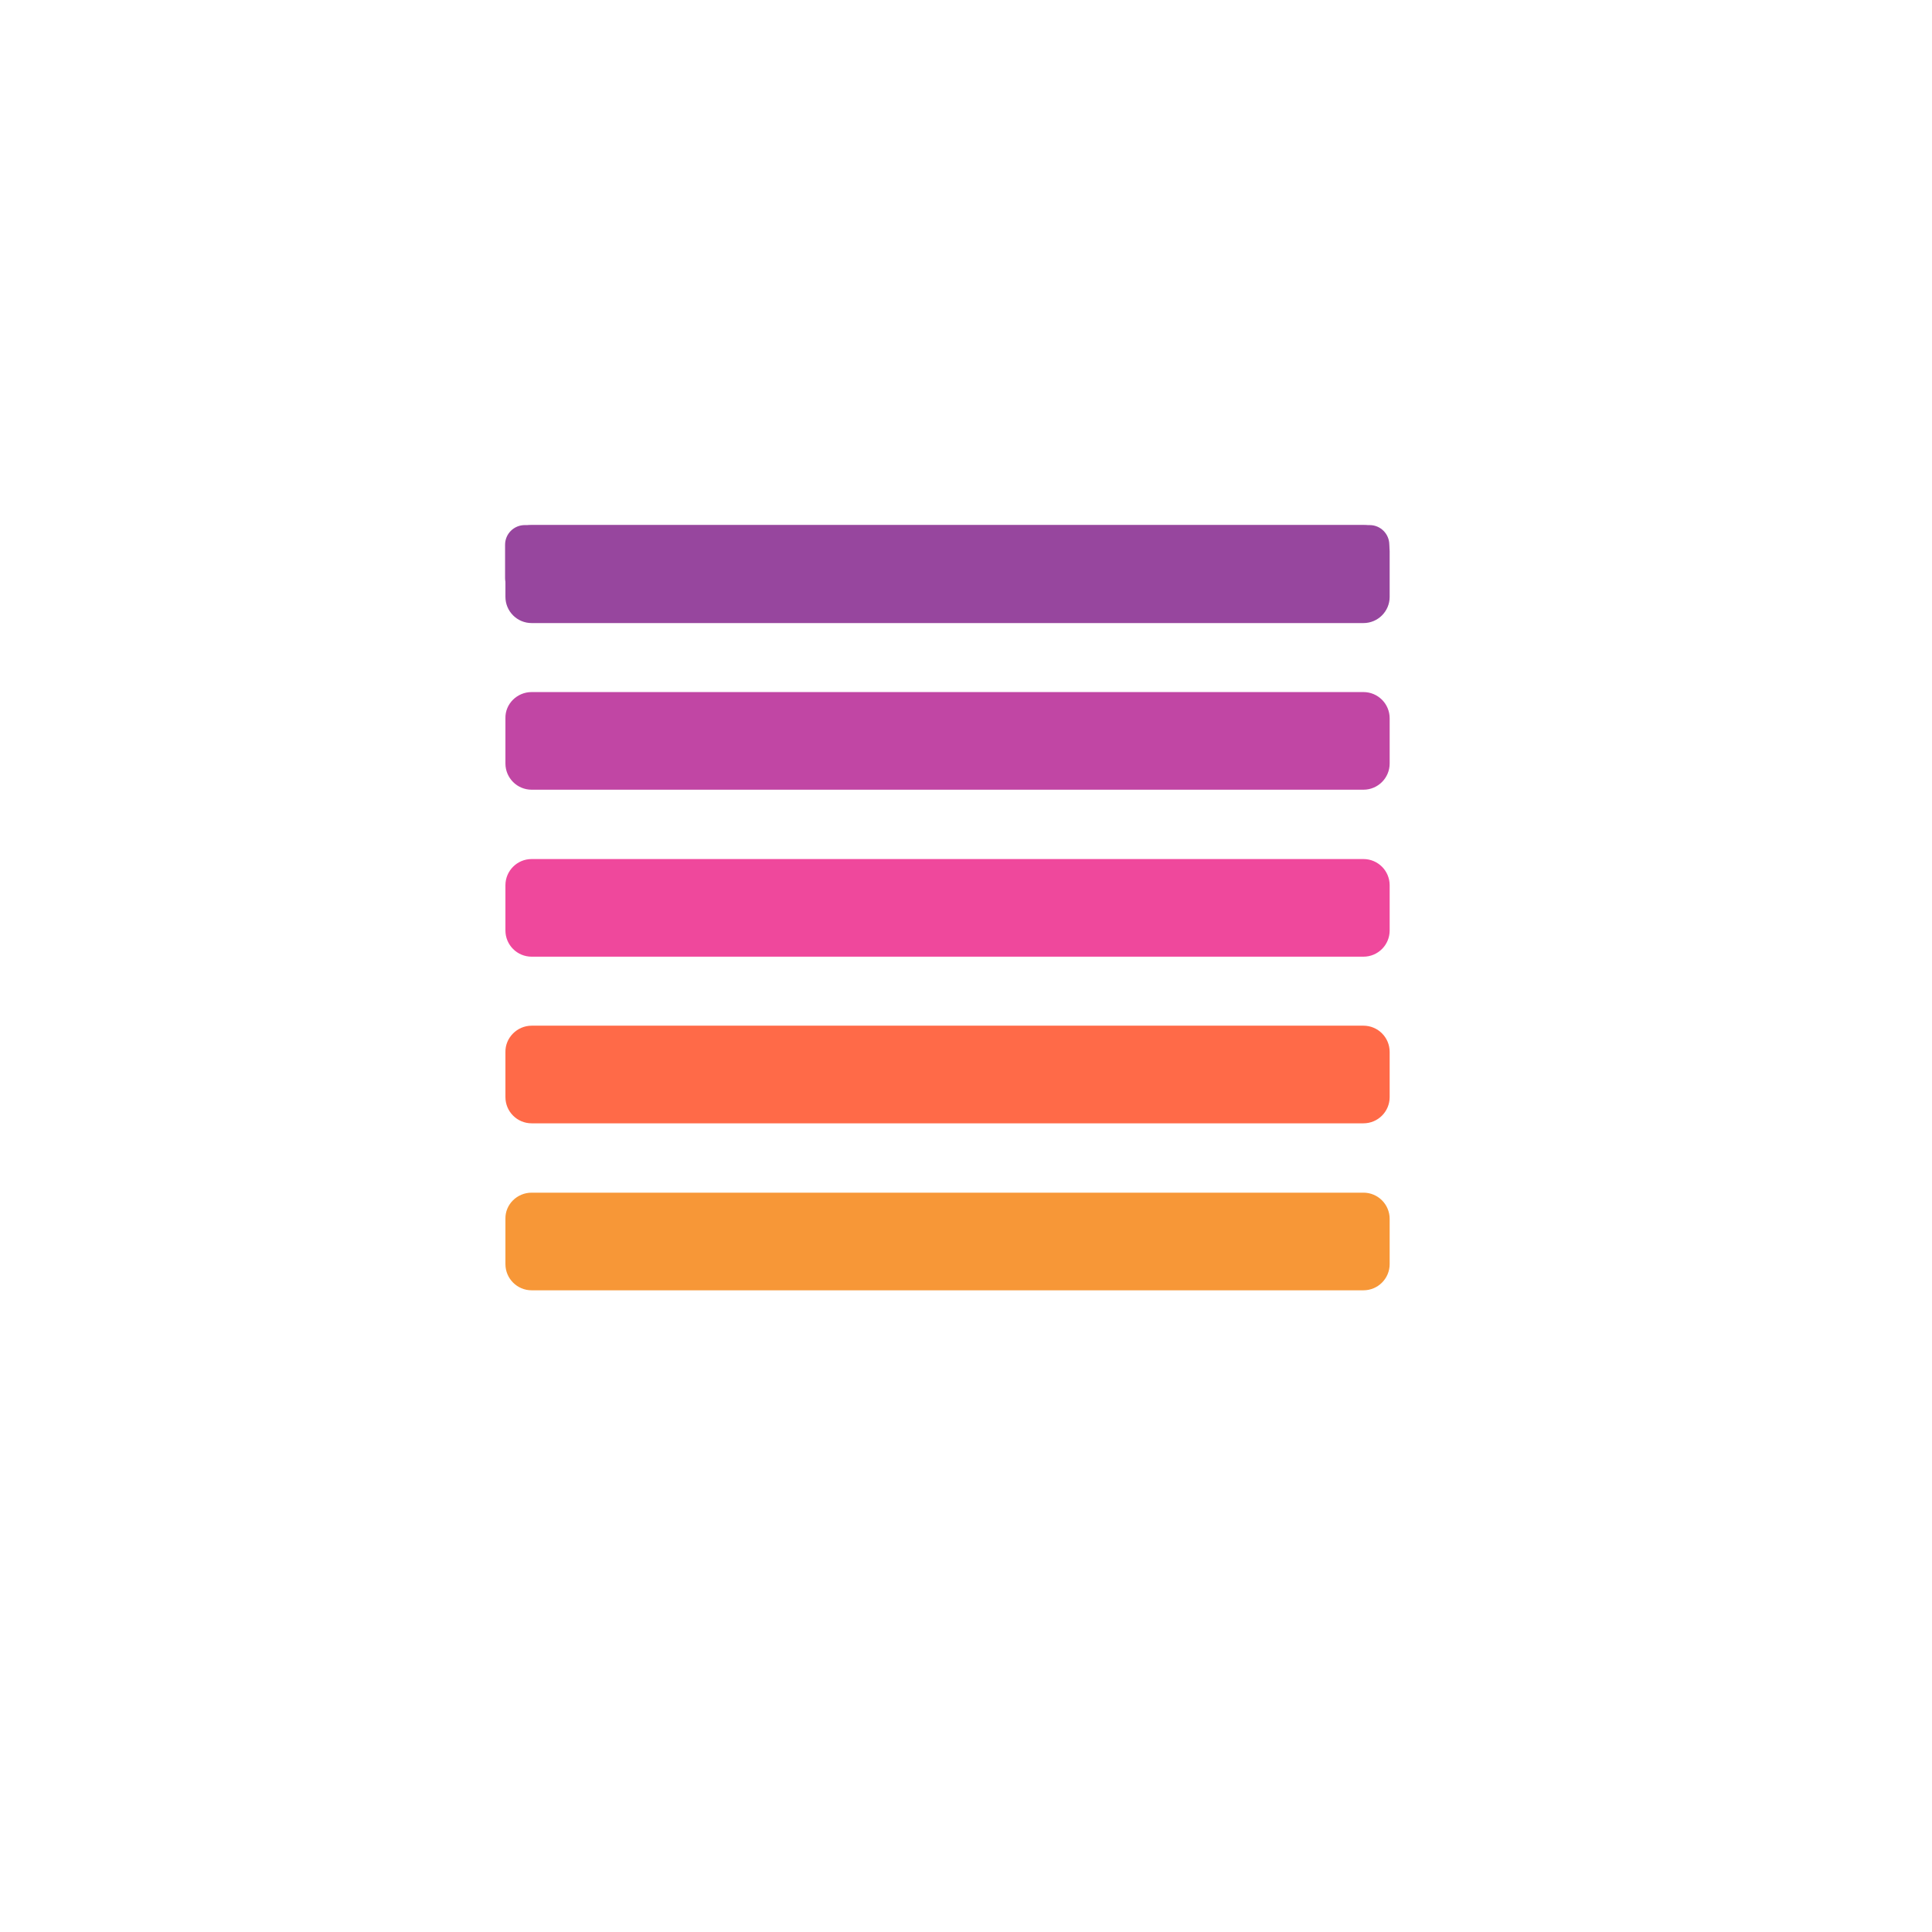
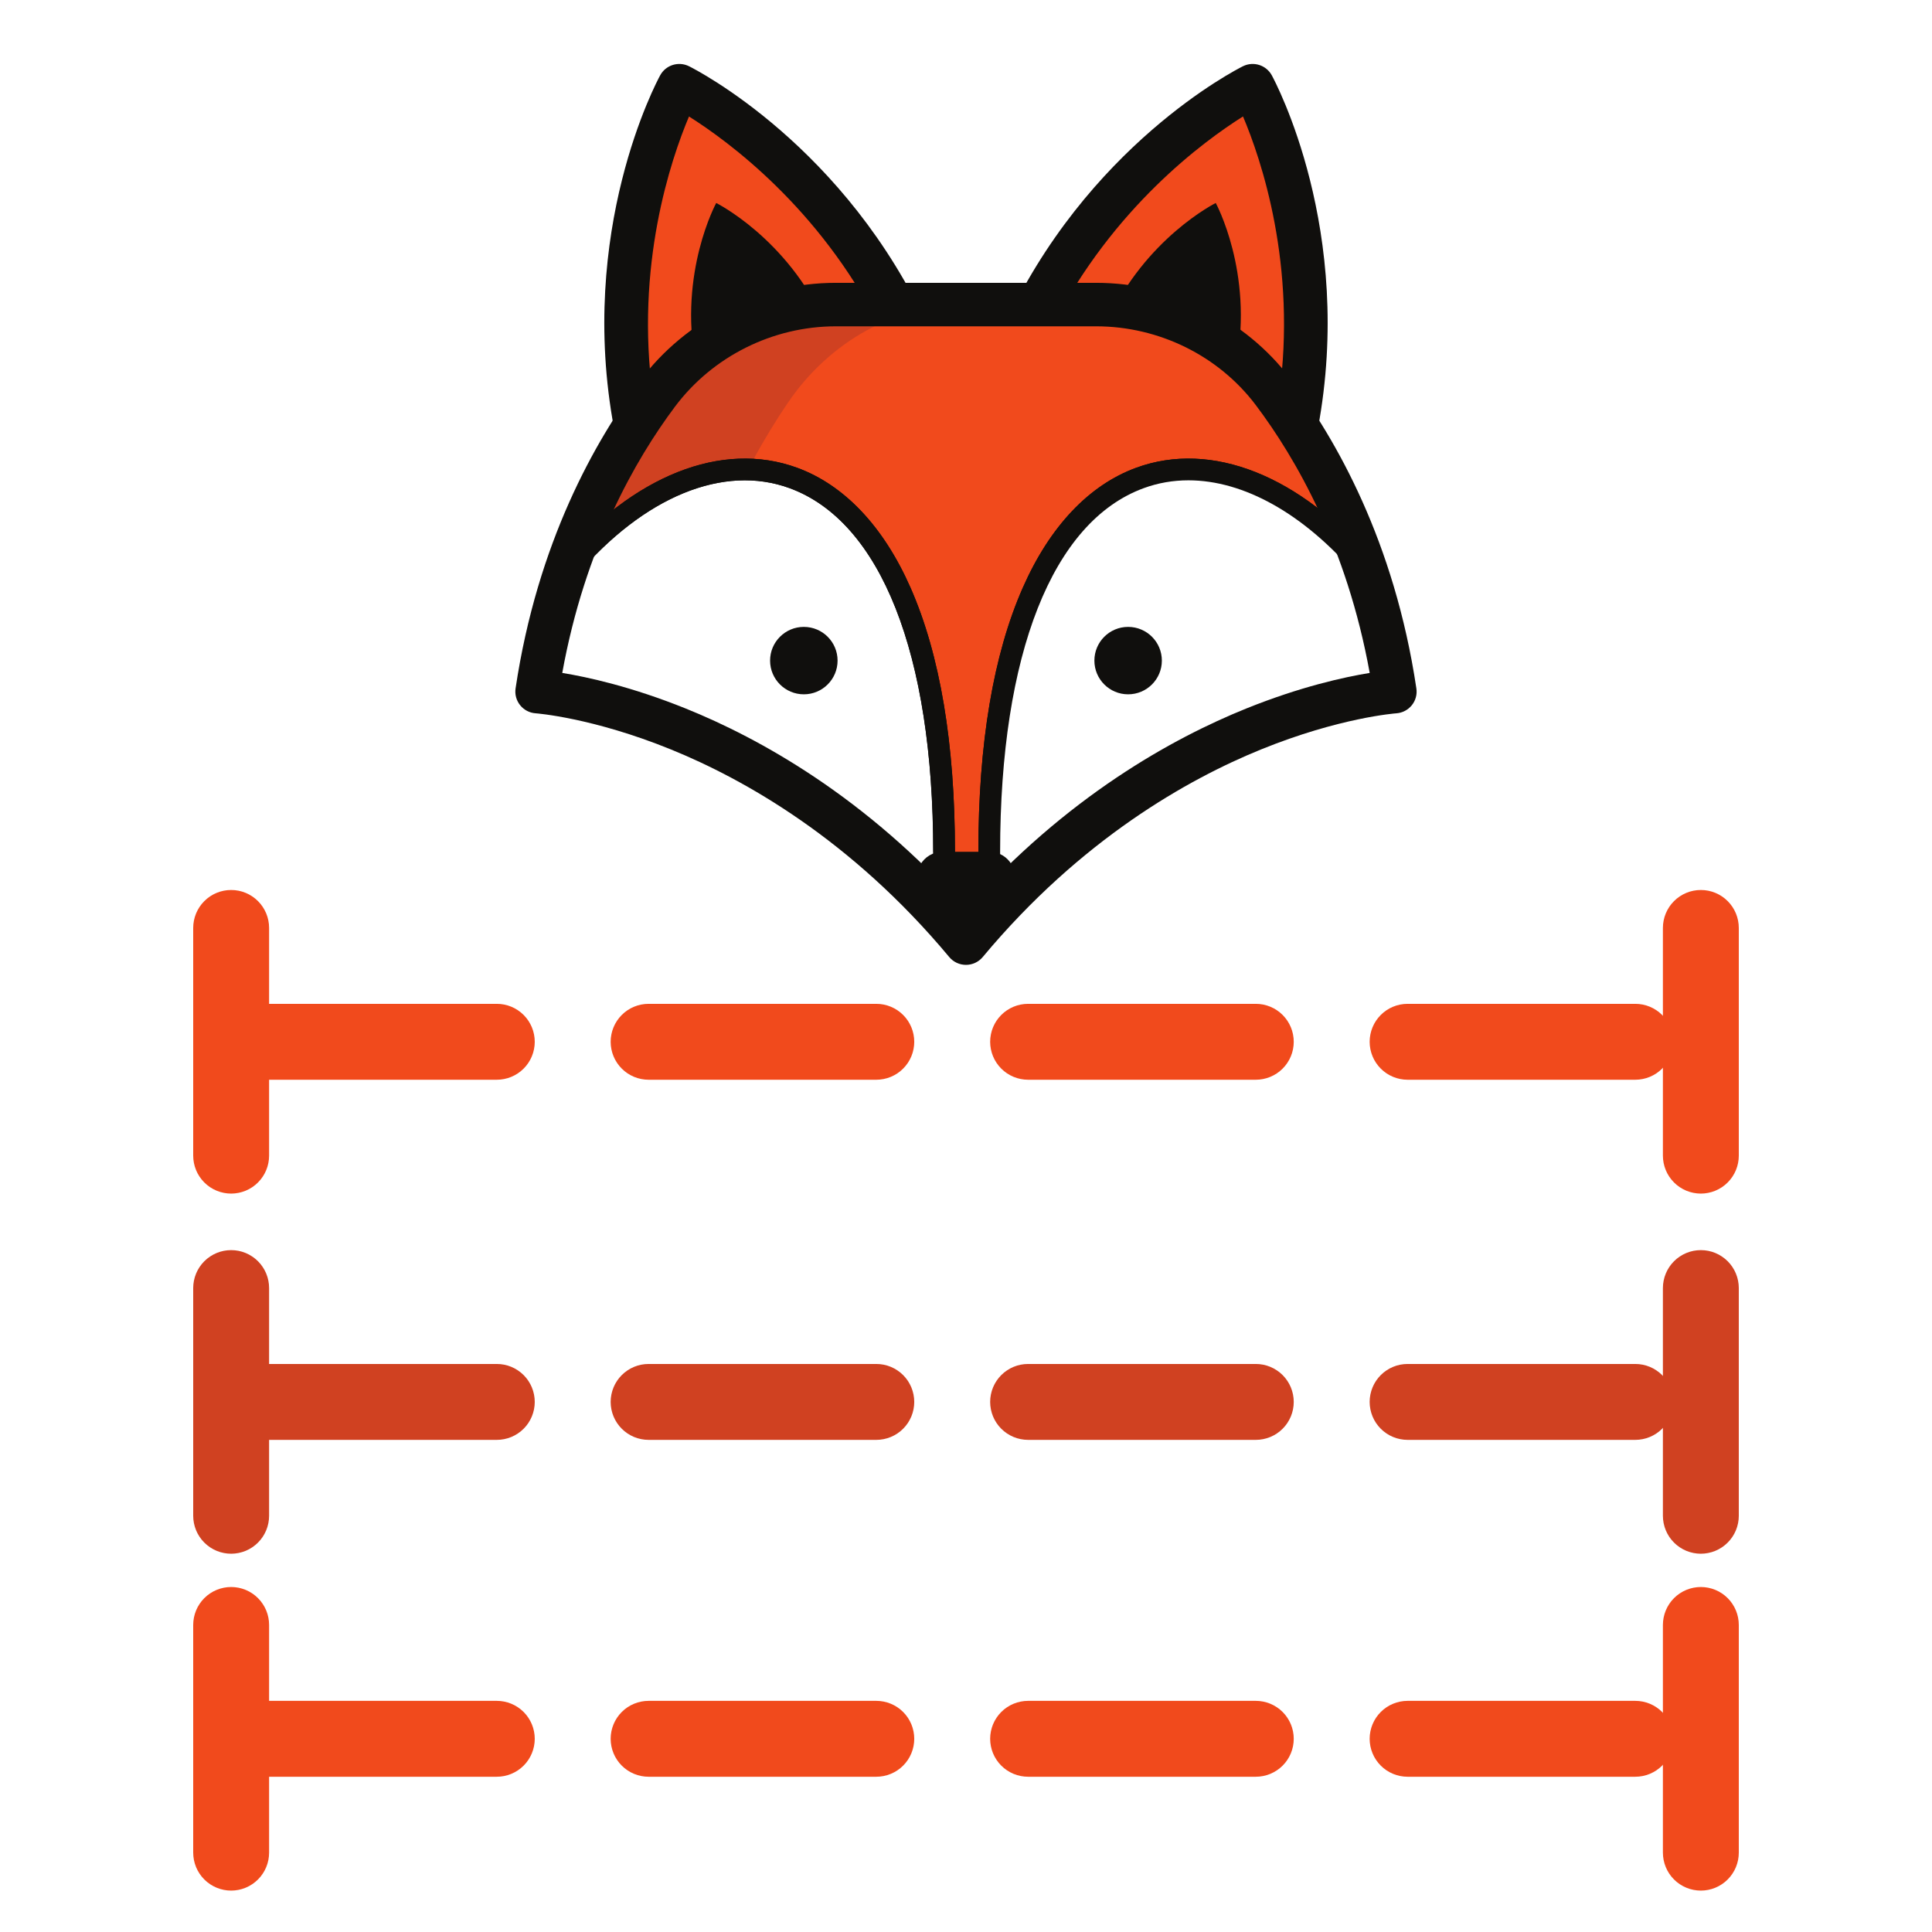
- <svg xmlns="http://www.w3.org/2000/svg" version="1.1" id="Layer_1" x="0px" y="0px" viewBox="0 0 560 560" style="enable-background:new 0 0 560 560;" xml:space="preserve">
-   <style type="text/css">
- 	.st0{fill:#97469E;}
- 	.st1{fill:#C146A4;}
- 	.st2{fill:#EF489C;}
- 	.st3{fill:#FF6A48;}
- 	.st4{fill:#F79737;}
- </style>
-   <path id="XMLID_1_" class="st0" d="M397.1,173.3h-245c-3.2,0-5.7-2.6-5.7-5.7v-9.7c0-3.2,2.6-5.7,5.7-5.7H397c3.2,0,5.7,2.6,5.7,5.7  v9.7C402.8,170.7,400.2,173.3,397.1,173.3z" />
-   <path class="st0" d="M154.1,152.2h241.1c4.2,0,7.6,3.4,7.6,7.6V173c0,4.2-3.4,7.6-7.6,7.6H154.1c-4.2,0-7.6-3.4-7.6-7.6v-13.1  C146.4,155.7,149.9,152.2,154.1,152.2z" />
-   <path class="st1" d="M154.1,200.6h241.1c4.2,0,7.6,3.4,7.6,7.6v13.1c0,4.2-3.4,7.6-7.6,7.6H154.1c-4.2,0-7.6-3.4-7.6-7.6v-13.1  C146.4,204,149.9,200.6,154.1,200.6z" />
-   <path class="st2" d="M154.1,249h241.1c4.2,0,7.6,3.4,7.6,7.6v13.1c0,4.2-3.4,7.6-7.6,7.6H154.1c-4.2,0-7.6-3.4-7.6-7.6v-13.1  C146.5,252.4,149.9,249,154.1,249z" />
-   <path class="st3" d="M154.1,297.3h241.1c4.2,0,7.6,3.4,7.6,7.6v13.1c0,4.2-3.4,7.6-7.6,7.6H154.1c-4.2,0-7.6-3.4-7.6-7.6V305  C146.4,300.8,149.9,297.3,154.1,297.3z" />
-   <path class="st4" d="M154.1,345.7h241.1c4.2,0,7.6,3.4,7.6,7.6v13.1c0,4.2-3.4,7.6-7.6,7.6H154.1c-4.2,0-7.6-3.4-7.6-7.6v-13.1  C146.4,349.1,149.9,345.7,154.1,345.7z" />
+ <svg xmlns="http://www.w3.org/2000/svg" width="560" zoomAndPan="magnify" viewBox="0 0 420 420" height="560" preserveAspectRatio="xMidYMid meet" version="1.0">
+   <defs>
+     <clipPath id="id1">
+       <path d="M 217 13.254 L 289 13.254 L 289 98 L 217 98 Z M 217 13.254 " clip-rule="nonzero" />
+     </clipPath>
+     <clipPath id="id2">
+       <path d="M 131 13.254 L 203 13.254 L 203 98 L 131 98 Z M 131 13.254 " clip-rule="nonzero" />
+     </clipPath>
+     <clipPath id="id3">
+       <path d="M 112 61 L 308 61 L 308 209.754 L 112 209.754 Z M 112 61 " clip-rule="nonzero" />
+     </clipPath>
+   </defs>
+   <path fill="rgb(94.51%, 29.019%, 10.979%)" d="M 272.316 18.633 C 272.316 18.633 239.855 34.758 222.258 73.617 L 281.836 92.352 C 289.684 50.422 272.316 18.633 272.316 18.633 " fill-opacity="1" fill-rule="nonzero" />
+   <g clip-path="url(#id1)">
+     <path fill="rgb(6.27%, 5.879%, 5.099%)" d="M 228.891 70.75 L 278.043 86.203 C 282.016 57.641 274.152 34.602 270.219 25.316 C 261.664 30.699 241.977 45.148 228.891 70.75 Z M 281.836 97.078 C 281.359 97.078 280.879 97.004 280.414 96.859 L 220.836 78.125 C 219.547 77.719 218.492 76.781 217.938 75.547 C 217.387 74.312 217.391 72.902 217.945 71.668 C 236.031 31.734 268.824 15.09 270.211 14.398 C 272.488 13.27 275.254 14.137 276.473 16.367 C 277.211 17.727 294.555 50.133 286.488 93.219 C 286.238 94.551 285.434 95.707 284.27 96.402 C 283.527 96.848 282.684 97.078 281.836 97.078 " fill-opacity="1" fill-rule="nonzero" />
+   </g>
+   <path fill="rgb(6.27%, 5.879%, 5.099%)" d="M 264.293 44.129 C 264.293 44.129 248.957 51.746 240.648 70.102 L 268.789 78.953 C 272.496 59.148 264.293 44.129 264.293 44.129 " fill-opacity="1" fill-rule="nonzero" />
+   <path fill="rgb(94.51%, 29.019%, 10.979%)" d="M 147.672 18.633 C 147.672 18.633 180.137 34.758 197.734 73.617 L 138.156 92.352 C 130.305 50.422 147.672 18.633 147.672 18.633 " fill-opacity="1" fill-rule="nonzero" />
+   <g clip-path="url(#id2)">
+     <path fill="rgb(6.27%, 5.879%, 5.099%)" d="M 149.781 25.324 C 145.855 34.637 138 57.738 141.945 86.203 L 191.102 70.75 C 178.02 45.16 158.34 30.715 149.781 25.324 Z M 138.156 97.078 C 137.305 97.078 136.465 96.848 135.719 96.402 C 134.559 95.707 133.75 94.551 133.504 93.219 C 125.438 50.133 142.777 17.727 143.52 16.367 C 144.738 14.137 147.504 13.27 149.781 14.398 C 151.168 15.09 183.961 31.734 202.043 71.668 C 202.602 72.902 202.605 74.312 202.055 75.547 C 201.5 76.781 200.445 77.719 199.156 78.125 L 139.574 96.859 C 139.113 97.004 138.633 97.078 138.156 97.078 " fill-opacity="1" fill-rule="nonzero" />
+   </g>
+   <path fill="rgb(6.27%, 5.879%, 5.099%)" d="M 155.699 44.129 C 155.699 44.129 171.031 51.746 179.344 70.102 L 151.203 78.953 C 147.496 59.148 155.699 44.129 155.699 44.129 " fill-opacity="1" fill-rule="nonzero" />
+   <path fill="rgb(94.51%, 29.019%, 10.979%)" d="M 276.785 85.227 C 267.727 73.207 253.418 66.211 238.289 66.211 L 181.703 66.211 C 166.406 66.211 152.031 73.418 142.918 85.609 C 132.699 99.281 121.223 120.512 116.762 150.352 C 116.762 150.352 167.121 153.609 209.996 205.031 C 252.871 153.609 303.227 150.352 303.227 150.352 C 298.727 120.23 287.074 98.883 276.785 85.227 " fill-opacity="1" fill-rule="nonzero" />
+   <path fill="rgb(81.569%, 25.49%, 12.939%)" d="M 171.309 87.512 C 180.426 74.125 194.797 66.211 210.094 66.211 L 181.703 66.211 C 166.406 66.211 152.031 73.418 142.918 85.609 C 132.699 99.281 121.223 120.512 116.762 150.352 C 116.762 150.352 128.422 151.109 145.297 157.621 C 149.848 125.371 161.195 102.371 171.309 87.512 " fill-opacity="1" fill-rule="nonzero" />
+   <path fill="rgb(81.569%, 25.49%, 12.939%)" d="M 149.008 159.109 C 166.711 166.523 189.23 180.129 209.996 205.031 C 212.668 201.824 215.367 198.809 218.082 195.965 C 188.305 167.945 159.223 160.824 149.008 159.109 " fill-opacity="1" fill-rule="nonzero" />
+   <path fill="rgb(6.27%, 5.879%, 5.099%)" d="M 215.051 187.527 C 213.746 187.527 212.688 186.469 212.688 185.164 C 212.688 161.617 215.938 142.301 222.352 127.754 C 228.211 114.461 236.73 105.445 246.996 101.688 C 263.355 95.691 282.676 103.367 298.672 122.211 C 299.52 123.207 299.395 124.699 298.398 125.543 C 297.402 126.387 295.91 126.262 295.062 125.27 C 280.406 107.996 263.047 100.84 248.625 106.125 C 228.793 113.391 217.418 142.199 217.418 185.164 C 217.418 186.469 216.359 187.527 215.051 187.527 " fill-opacity="1" fill-rule="nonzero" />
+   <path fill="rgb(100%, 100%, 100%)" d="M 205.23 185.164 L 205.23 199.23 C 163.555 153.371 117.059 150.352 117.059 150.352 C 118.52 140.562 120.742 131.707 123.422 123.734 C 156.891 84.312 205.23 95.184 205.23 185.164 " fill-opacity="1" fill-rule="nonzero" />
+   <path fill="rgb(6.27%, 5.879%, 5.099%)" d="M 119.781 148.27 C 124.168 148.848 133.824 150.555 146.367 155.391 C 160.988 161.023 182.27 172.102 202.867 193.262 L 202.867 185.164 C 202.867 142.199 191.492 113.391 171.66 106.125 C 157.34 100.875 140.117 107.898 125.52 124.918 C 123.035 132.387 121.109 140.23 119.781 148.27 Z M 205.23 201.594 C 204.578 201.594 203.938 201.32 203.48 200.816 C 182.332 177.543 159.93 165.707 144.859 159.875 C 128.512 153.547 117.016 152.719 116.902 152.711 C 116.242 152.668 115.629 152.348 115.215 151.836 C 114.801 151.32 114.621 150.656 114.719 150.004 C 116.109 140.684 118.285 131.59 121.18 122.98 C 121.273 122.695 121.426 122.434 121.617 122.203 C 137.613 103.363 156.93 95.691 173.293 101.688 C 183.555 105.449 192.074 114.461 197.934 127.754 C 204.348 142.305 207.598 161.617 207.598 185.164 L 207.598 199.23 C 207.598 200.207 206.996 201.082 206.086 201.434 C 205.809 201.543 205.52 201.594 205.23 201.594 " fill-opacity="1" fill-rule="nonzero" />
+   <path fill="rgb(100%, 100%, 100%)" d="M 215.051 185.164 L 215.051 199.23 C 256.73 153.371 303.227 150.352 303.227 150.352 C 301.766 140.562 299.543 131.707 296.863 123.734 C 263.395 84.312 215.051 95.184 215.051 185.164 " fill-opacity="1" fill-rule="nonzero" />
+   <path fill="rgb(6.27%, 5.879%, 5.099%)" d="M 258.355 104.418 C 255.012 104.418 251.75 104.977 248.625 106.125 C 228.793 113.391 217.418 142.199 217.418 185.164 L 217.418 193.262 C 238.016 172.102 259.293 161.023 273.918 155.391 C 286.461 150.555 296.117 148.848 300.504 148.27 C 299.176 140.23 297.25 132.387 294.766 124.918 C 283.355 111.613 270.336 104.418 258.355 104.418 Z M 215.051 201.594 C 214.766 201.594 214.477 201.543 214.199 201.434 C 213.289 201.082 212.688 200.207 212.688 199.23 L 212.688 185.164 C 212.688 161.617 215.938 142.305 222.352 127.754 C 228.211 114.461 236.73 105.449 246.996 101.688 C 263.352 95.691 282.672 103.363 298.664 122.203 C 298.859 122.434 299.008 122.695 299.105 122.98 C 302 131.59 304.176 140.684 305.566 150.004 C 305.664 150.656 305.484 151.32 305.07 151.836 C 304.652 152.352 304.039 152.668 303.383 152.711 C 303.27 152.719 291.773 153.547 275.422 159.875 C 260.355 165.707 237.953 177.543 216.805 200.816 C 216.348 201.32 215.707 201.594 215.051 201.594 " fill-opacity="1" fill-rule="nonzero" />
+   <path fill="rgb(6.27%, 5.879%, 5.099%)" d="M 205.238 187.527 C 203.934 187.527 202.875 186.469 202.875 185.164 C 202.875 142.199 191.5 113.391 171.668 106.125 C 157.246 100.84 139.887 107.996 125.227 125.27 C 124.383 126.262 122.891 126.387 121.895 125.543 C 120.895 124.699 120.773 123.207 121.617 122.211 C 137.617 103.367 156.934 95.695 173.297 101.688 C 183.562 105.445 192.082 114.461 197.941 127.754 C 204.355 142.301 207.605 161.617 207.605 185.164 C 207.605 186.469 206.547 187.527 205.238 187.527 " fill-opacity="1" fill-rule="nonzero" />
+   <path fill="rgb(6.27%, 5.879%, 5.099%)" d="M 252.578 143.609 C 252.578 147.656 249.297 150.938 245.242 150.938 C 241.191 150.938 237.91 147.656 237.91 143.609 C 237.91 139.562 241.191 136.281 245.242 136.281 C 249.297 136.281 252.578 139.562 252.578 143.609 " fill-opacity="1" fill-rule="nonzero" />
+   <path fill="rgb(6.27%, 5.879%, 5.099%)" d="M 182.082 143.609 C 182.082 147.656 178.801 150.938 174.746 150.938 C 170.695 150.938 167.41 147.656 167.41 143.609 C 167.41 139.562 170.695 136.281 174.746 136.281 C 178.801 136.281 182.082 139.562 182.082 143.609 " fill-opacity="1" fill-rule="nonzero" />
+   <g clip-path="url(#id3)">
+     <path fill="rgb(6.27%, 5.879%, 5.099%)" d="M 122.23 146.289 C 127.75 147.188 137.309 149.281 149.074 154.027 C 165.059 160.477 188.238 173.242 209.996 197.777 C 231.75 173.242 254.934 160.477 270.918 154.027 C 282.684 149.281 292.242 147.188 297.762 146.289 C 292.797 118.852 281.691 99.598 273.004 88.07 C 264.922 77.34 251.945 70.938 238.289 70.938 L 181.703 70.938 C 167.984 70.938 154.898 77.48 146.707 88.438 C 138.129 99.914 127.156 119.066 122.23 146.289 Z M 209.996 209.754 C 208.59 209.754 207.258 209.133 206.359 208.055 C 184.973 182.406 161.691 169.371 145.926 162.953 C 128.801 155.98 116.57 155.078 116.449 155.066 C 115.133 154.98 113.906 154.344 113.078 153.312 C 112.25 152.289 111.887 150.961 112.082 149.656 C 116.82 117.949 129.402 95.789 139.125 82.785 C 149.094 69.445 165.012 61.484 181.703 61.484 L 238.289 61.484 C 254.902 61.484 270.703 69.297 280.566 82.387 C 290.402 95.441 303.137 117.711 307.906 149.656 C 308.105 150.965 307.742 152.293 306.91 153.32 C 306.078 154.348 304.855 154.984 303.531 155.07 C 303.418 155.078 291.188 155.98 274.066 162.953 C 258.301 169.371 235.02 182.406 213.633 208.055 C 212.734 209.133 211.398 209.754 209.996 209.754 " fill-opacity="1" fill-rule="nonzero" />
+   </g>
+   <path fill="rgb(6.27%, 5.879%, 5.099%)" d="M 200.074 193.555 L 205.125 202.234 C 207.293 205.961 212.715 205.961 214.883 202.234 L 219.934 193.555 C 222.102 189.828 219.391 185.164 215.051 185.164 L 204.957 185.164 C 200.617 185.164 197.906 189.828 200.074 193.555 " fill-opacity="1" fill-rule="nonzero" />
+   <path fill="rgb(81.569%, 25.49%, 12.939%)" d="M 58.5 296.516 L 108 296.516 C 108.543 296.516 109.078 296.566 109.609 296.672 C 110.141 296.777 110.656 296.934 111.156 297.141 C 111.656 297.348 112.133 297.605 112.582 297.906 C 113.035 298.207 113.449 298.547 113.832 298.93 C 114.215 299.312 114.559 299.73 114.859 300.18 C 115.16 300.633 115.414 301.105 115.621 301.605 C 115.828 302.109 115.984 302.625 116.09 303.156 C 116.195 303.688 116.25 304.223 116.25 304.766 C 116.25 305.305 116.195 305.844 116.09 306.375 C 115.984 306.906 115.828 307.422 115.621 307.922 C 115.414 308.422 115.16 308.898 114.859 309.348 C 114.559 309.797 114.215 310.215 113.832 310.598 C 113.449 310.98 113.035 311.324 112.582 311.625 C 112.133 311.926 111.656 312.18 111.156 312.387 C 110.656 312.594 110.141 312.75 109.609 312.855 C 109.078 312.961 108.543 313.016 108 313.016 L 58.5 313.016 C 57.957 313.016 57.422 312.961 56.891 312.855 C 56.359 312.75 55.844 312.594 55.344 312.387 C 54.844 312.18 54.367 311.926 53.918 311.625 C 53.465 311.324 53.051 310.98 52.668 310.598 C 52.285 310.215 51.941 309.797 51.641 309.348 C 51.34 308.898 51.086 308.422 50.879 307.922 C 50.672 307.422 50.516 306.906 50.41 306.375 C 50.305 305.844 50.25 305.305 50.25 304.766 C 50.25 304.223 50.305 303.688 50.41 303.156 C 50.516 302.625 50.672 302.109 50.879 301.605 C 51.086 301.105 51.34 300.633 51.641 300.18 C 51.941 299.73 52.285 299.312 52.668 298.93 C 53.051 298.547 53.465 298.207 53.918 297.906 C 54.367 297.605 54.844 297.348 55.344 297.141 C 55.844 296.934 56.359 296.777 56.891 296.672 C 57.422 296.566 57.957 296.516 58.5 296.516 Z M 141 296.516 L 190.5 296.516 C 191.043 296.516 191.578 296.566 192.109 296.672 C 192.641 296.777 193.156 296.934 193.656 297.141 C 194.156 297.348 194.633 297.605 195.082 297.906 C 195.535 298.207 195.949 298.547 196.332 298.93 C 196.715 299.312 197.059 299.73 197.359 300.18 C 197.66 300.633 197.914 301.105 198.121 301.605 C 198.328 302.109 198.484 302.625 198.59 303.156 C 198.695 303.688 198.75 304.223 198.75 304.766 C 198.75 305.305 198.695 305.844 198.59 306.375 C 198.484 306.906 198.328 307.422 198.121 307.922 C 197.914 308.422 197.66 308.898 197.359 309.348 C 197.059 309.797 196.715 310.215 196.332 310.598 C 195.949 310.98 195.535 311.324 195.082 311.625 C 194.633 311.926 194.156 312.18 193.656 312.387 C 193.156 312.594 192.641 312.75 192.109 312.855 C 191.578 312.961 191.043 313.016 190.5 313.016 L 141 313.016 C 140.457 313.016 139.922 312.961 139.391 312.855 C 138.859 312.75 138.344 312.594 137.844 312.387 C 137.344 312.18 136.867 311.926 136.418 311.625 C 135.965 311.324 135.551 310.98 135.168 310.598 C 134.785 310.215 134.441 309.797 134.141 309.348 C 133.84 308.898 133.586 308.422 133.379 307.922 C 133.172 307.422 133.016 306.906 132.91 306.375 C 132.805 305.844 132.75 305.305 132.75 304.766 C 132.75 304.223 132.805 303.688 132.91 303.156 C 133.016 302.625 133.172 302.109 133.379 301.605 C 133.586 301.105 133.84 300.633 134.141 300.18 C 134.441 299.73 134.785 299.312 135.168 298.93 C 135.551 298.547 135.965 298.207 136.418 297.906 C 136.867 297.605 137.344 297.348 137.844 297.141 C 138.344 296.934 138.859 296.777 139.391 296.672 C 139.922 296.566 140.457 296.516 141 296.516 Z M 223.5 296.516 L 273 296.516 C 273.543 296.516 274.078 296.566 274.609 296.672 C 275.141 296.777 275.656 296.934 276.156 297.141 C 276.656 297.348 277.133 297.605 277.582 297.906 C 278.035 298.207 278.449 298.547 278.832 298.93 C 279.215 299.312 279.559 299.73 279.859 300.18 C 280.16 300.633 280.414 301.105 280.621 301.605 C 280.828 302.109 280.984 302.625 281.09 303.156 C 281.195 303.688 281.25 304.223 281.25 304.766 C 281.25 305.305 281.195 305.844 281.09 306.375 C 280.984 306.906 280.828 307.422 280.621 307.922 C 280.414 308.422 280.16 308.898 279.859 309.348 C 279.559 309.797 279.215 310.215 278.832 310.598 C 278.449 310.98 278.035 311.324 277.582 311.625 C 277.133 311.926 276.656 312.18 276.156 312.387 C 275.656 312.594 275.141 312.75 274.609 312.855 C 274.078 312.961 273.543 313.016 273 313.016 L 223.5 313.016 C 222.957 313.016 222.422 312.961 221.891 312.855 C 221.359 312.75 220.844 312.594 220.344 312.387 C 219.844 312.18 219.367 311.926 218.918 311.625 C 218.465 311.324 218.051 310.98 217.668 310.598 C 217.285 310.215 216.941 309.797 216.641 309.348 C 216.34 308.898 216.086 308.422 215.879 307.922 C 215.672 307.422 215.516 306.906 215.41 306.375 C 215.305 305.844 215.25 305.305 215.25 304.766 C 215.25 304.223 215.305 303.688 215.41 303.156 C 215.516 302.625 215.672 302.109 215.879 301.605 C 216.086 301.105 216.34 300.633 216.641 300.18 C 216.941 299.73 217.285 299.312 217.668 298.93 C 218.051 298.547 218.465 298.207 218.918 297.906 C 219.367 297.605 219.844 297.348 220.344 297.141 C 220.844 296.934 221.359 296.777 221.891 296.672 C 222.422 296.566 222.957 296.516 223.5 296.516 Z M 306 296.516 L 355.5 296.516 C 356.043 296.516 356.578 296.566 357.109 296.672 C 357.641 296.777 358.156 296.934 358.656 297.141 C 359.156 297.348 359.633 297.605 360.082 297.906 C 360.535 298.207 360.949 298.547 361.332 298.93 C 361.715 299.312 362.059 299.73 362.359 300.18 C 362.66 300.633 362.914 301.105 363.121 301.605 C 363.328 302.109 363.484 302.625 363.59 303.156 C 363.695 303.688 363.75 304.223 363.75 304.766 C 363.75 305.305 363.695 305.844 363.59 306.375 C 363.484 306.906 363.328 307.422 363.121 307.922 C 362.914 308.422 362.66 308.898 362.359 309.348 C 362.059 309.797 361.715 310.215 361.332 310.598 C 360.949 310.98 360.535 311.324 360.082 311.625 C 359.633 311.926 359.156 312.18 358.656 312.387 C 358.156 312.594 357.641 312.75 357.109 312.855 C 356.578 312.961 356.043 313.016 355.5 313.016 L 306 313.016 C 305.457 313.016 304.922 312.961 304.391 312.855 C 303.859 312.75 303.344 312.594 302.844 312.387 C 302.344 312.18 301.867 311.926 301.418 311.625 C 300.965 311.324 300.551 310.98 300.168 310.598 C 299.785 310.215 299.441 309.797 299.141 309.348 C 298.84 308.898 298.586 308.422 298.379 307.922 C 298.172 307.422 298.016 306.906 297.91 306.375 C 297.805 305.844 297.75 305.305 297.75 304.766 C 297.75 304.223 297.805 303.688 297.91 303.156 C 298.016 302.625 298.172 302.109 298.379 301.605 C 298.586 301.105 298.84 300.633 299.141 300.18 C 299.441 299.73 299.785 299.312 300.168 298.93 C 300.551 298.547 300.965 298.207 301.418 297.906 C 301.867 297.605 302.344 297.348 302.844 297.141 C 303.344 296.934 303.859 296.777 304.391 296.672 C 304.922 296.566 305.457 296.516 306 296.516 Z M 306 296.516 " fill-opacity="1" fill-rule="nonzero" />
+   <path fill="rgb(81.569%, 25.49%, 12.939%)" d="M 50.25 271.766 C 50.793 271.766 51.328 271.816 51.859 271.922 C 52.391 272.027 52.906 272.184 53.406 272.391 C 53.906 272.598 54.383 272.855 54.832 273.156 C 55.285 273.457 55.699 273.797 56.082 274.18 C 56.465 274.562 56.809 274.98 57.109 275.43 C 57.41 275.883 57.664 276.355 57.871 276.855 C 58.078 277.359 58.234 277.875 58.34 278.406 C 58.445 278.938 58.5 279.473 58.5 280.016 L 58.5 329.516 C 58.5 330.055 58.445 330.594 58.34 331.125 C 58.234 331.656 58.078 332.172 57.871 332.672 C 57.664 333.172 57.41 333.648 57.109 334.098 C 56.809 334.547 56.465 334.965 56.082 335.348 C 55.699 335.73 55.285 336.074 54.832 336.375 C 54.383 336.676 53.906 336.93 53.406 337.137 C 52.906 337.344 52.391 337.5 51.859 337.605 C 51.328 337.711 50.793 337.766 50.25 337.766 C 49.707 337.766 49.172 337.711 48.641 337.605 C 48.109 337.5 47.594 337.344 47.094 337.137 C 46.594 336.93 46.117 336.676 45.668 336.375 C 45.215 336.074 44.801 335.73 44.418 335.348 C 44.035 334.965 43.691 334.547 43.391 334.098 C 43.09 333.648 42.836 333.172 42.629 332.672 C 42.422 332.172 42.266 331.656 42.16 331.125 C 42.055 330.594 42 330.055 42 329.516 L 42 280.016 C 42 279.473 42.055 278.938 42.16 278.406 C 42.266 277.875 42.422 277.359 42.629 276.855 C 42.836 276.355 43.09 275.883 43.391 275.43 C 43.691 274.98 44.035 274.562 44.418 274.18 C 44.801 273.797 45.215 273.457 45.668 273.156 C 46.117 272.855 46.594 272.598 47.094 272.391 C 47.594 272.184 48.109 272.027 48.641 271.922 C 49.172 271.816 49.707 271.766 50.25 271.766 Z M 50.25 271.766 " fill-opacity="1" fill-rule="nonzero" />
+   <path fill="rgb(81.569%, 25.49%, 12.939%)" d="M 369.75 271.766 C 370.293 271.766 370.828 271.816 371.359 271.922 C 371.891 272.027 372.406 272.184 372.906 272.391 C 373.406 272.598 373.883 272.855 374.332 273.156 C 374.785 273.457 375.199 273.797 375.582 274.18 C 375.965 274.562 376.309 274.98 376.609 275.43 C 376.91 275.883 377.164 276.355 377.371 276.855 C 377.578 277.359 377.734 277.875 377.84 278.406 C 377.945 278.938 378 279.473 378 280.016 L 378 329.516 C 378 330.055 377.945 330.594 377.84 331.125 C 377.734 331.656 377.578 332.172 377.371 332.672 C 377.164 333.172 376.91 333.648 376.609 334.098 C 376.309 334.547 375.965 334.965 375.582 335.348 C 375.199 335.73 374.785 336.074 374.332 336.375 C 373.883 336.676 373.406 336.93 372.906 337.137 C 372.406 337.344 371.891 337.5 371.359 337.605 C 370.828 337.711 370.293 337.766 369.75 337.766 C 369.207 337.766 368.672 337.711 368.141 337.605 C 367.609 337.5 367.094 337.344 366.594 337.137 C 366.094 336.93 365.617 336.676 365.168 336.375 C 364.715 336.074 364.301 335.73 363.918 335.348 C 363.535 334.965 363.191 334.547 362.891 334.098 C 362.59 333.648 362.336 333.172 362.129 332.672 C 361.922 332.172 361.766 331.656 361.66 331.125 C 361.555 330.594 361.5 330.055 361.5 329.516 L 361.5 280.016 C 361.5 279.473 361.555 278.938 361.66 278.406 C 361.766 277.875 361.922 277.359 362.129 276.855 C 362.336 276.355 362.59 275.883 362.891 275.43 C 363.191 274.98 363.535 274.562 363.918 274.18 C 364.301 273.797 364.715 273.457 365.168 273.156 C 365.617 272.855 366.094 272.598 366.594 272.391 C 367.094 272.184 367.609 272.027 368.141 271.922 C 368.672 271.816 369.207 271.766 369.75 271.766 Z M 369.75 271.766 " fill-opacity="1" fill-rule="nonzero" />
+   <path fill="rgb(94.51%, 29.019%, 10.979%)" d="M 58.5 369.75 L 108 369.75 C 108.543 369.75 109.078 369.805 109.609 369.91 C 110.141 370.016 110.656 370.172 111.156 370.379 C 111.656 370.586 112.133 370.84 112.582 371.141 C 113.035 371.441 113.449 371.785 113.832 372.168 C 114.215 372.551 114.559 372.965 114.859 373.418 C 115.16 373.867 115.414 374.344 115.621 374.844 C 115.828 375.344 115.984 375.859 116.09 376.391 C 116.195 376.922 116.25 377.457 116.25 378 C 116.25 378.543 116.195 379.078 116.09 379.609 C 115.984 380.141 115.828 380.656 115.621 381.156 C 115.414 381.656 115.16 382.133 114.859 382.582 C 114.559 383.035 114.215 383.449 113.832 383.832 C 113.449 384.215 113.035 384.559 112.582 384.859 C 112.133 385.16 111.656 385.414 111.156 385.621 C 110.656 385.828 110.141 385.984 109.609 386.09 C 109.078 386.195 108.543 386.25 108 386.25 L 58.5 386.25 C 57.957 386.25 57.422 386.195 56.891 386.09 C 56.359 385.984 55.844 385.828 55.344 385.621 C 54.844 385.414 54.367 385.16 53.918 384.859 C 53.465 384.559 53.051 384.215 52.668 383.832 C 52.285 383.449 51.941 383.035 51.641 382.582 C 51.34 382.133 51.086 381.656 50.879 381.156 C 50.672 380.656 50.516 380.141 50.41 379.609 C 50.305 379.078 50.25 378.543 50.25 378 C 50.25 377.457 50.305 376.922 50.41 376.391 C 50.516 375.859 50.672 375.344 50.879 374.844 C 51.086 374.344 51.34 373.867 51.641 373.418 C 51.941 372.965 52.285 372.551 52.668 372.168 C 53.051 371.785 53.465 371.441 53.918 371.141 C 54.367 370.84 54.844 370.586 55.344 370.379 C 55.844 370.172 56.359 370.016 56.891 369.91 C 57.422 369.805 57.957 369.75 58.5 369.75 Z M 141 369.75 L 190.5 369.75 C 191.043 369.75 191.578 369.805 192.109 369.91 C 192.641 370.016 193.156 370.172 193.656 370.379 C 194.156 370.586 194.633 370.84 195.082 371.141 C 195.535 371.441 195.949 371.785 196.332 372.168 C 196.715 372.551 197.059 372.965 197.359 373.418 C 197.66 373.867 197.914 374.344 198.121 374.844 C 198.328 375.344 198.484 375.859 198.59 376.391 C 198.695 376.922 198.75 377.457 198.75 378 C 198.75 378.543 198.695 379.078 198.59 379.609 C 198.484 380.141 198.328 380.656 198.121 381.156 C 197.914 381.656 197.66 382.133 197.359 382.582 C 197.059 383.035 196.715 383.449 196.332 383.832 C 195.949 384.215 195.535 384.559 195.082 384.859 C 194.633 385.16 194.156 385.414 193.656 385.621 C 193.156 385.828 192.641 385.984 192.109 386.09 C 191.578 386.195 191.043 386.25 190.5 386.25 L 141 386.25 C 140.457 386.25 139.922 386.195 139.391 386.09 C 138.859 385.984 138.344 385.828 137.844 385.621 C 137.344 385.414 136.867 385.16 136.418 384.859 C 135.965 384.559 135.551 384.215 135.168 383.832 C 134.785 383.449 134.441 383.035 134.141 382.582 C 133.84 382.133 133.586 381.656 133.379 381.156 C 133.172 380.656 133.016 380.141 132.91 379.609 C 132.805 379.078 132.75 378.543 132.75 378 C 132.75 377.457 132.805 376.922 132.91 376.391 C 133.016 375.859 133.172 375.344 133.379 374.844 C 133.586 374.344 133.84 373.867 134.141 373.418 C 134.441 372.965 134.785 372.551 135.168 372.168 C 135.551 371.785 135.965 371.441 136.418 371.141 C 136.867 370.84 137.344 370.586 137.844 370.379 C 138.344 370.172 138.859 370.016 139.391 369.91 C 139.922 369.805 140.457 369.75 141 369.75 Z M 223.5 369.75 L 273 369.75 C 273.543 369.75 274.078 369.805 274.609 369.91 C 275.141 370.016 275.656 370.172 276.156 370.379 C 276.656 370.586 277.133 370.84 277.582 371.141 C 278.035 371.441 278.449 371.785 278.832 372.168 C 279.215 372.551 279.559 372.965 279.859 373.418 C 280.16 373.867 280.414 374.344 280.621 374.844 C 280.828 375.344 280.984 375.859 281.09 376.391 C 281.195 376.922 281.25 377.457 281.25 378 C 281.25 378.543 281.195 379.078 281.09 379.609 C 280.984 380.141 280.828 380.656 280.621 381.156 C 280.414 381.656 280.16 382.133 279.859 382.582 C 279.559 383.035 279.215 383.449 278.832 383.832 C 278.449 384.215 278.035 384.559 277.582 384.859 C 277.133 385.16 276.656 385.414 276.156 385.621 C 275.656 385.828 275.141 385.984 274.609 386.09 C 274.078 386.195 273.543 386.25 273 386.25 L 223.5 386.25 C 222.957 386.25 222.422 386.195 221.891 386.09 C 221.359 385.984 220.844 385.828 220.344 385.621 C 219.844 385.414 219.367 385.16 218.918 384.859 C 218.465 384.559 218.051 384.215 217.668 383.832 C 217.285 383.449 216.941 383.035 216.641 382.582 C 216.34 382.133 216.086 381.656 215.879 381.156 C 215.672 380.656 215.516 380.141 215.41 379.609 C 215.305 379.078 215.25 378.543 215.25 378 C 215.25 377.457 215.305 376.922 215.41 376.391 C 215.516 375.859 215.672 375.344 215.879 374.844 C 216.086 374.344 216.34 373.867 216.641 373.418 C 216.941 372.965 217.285 372.551 217.668 372.168 C 218.051 371.785 218.465 371.441 218.918 371.141 C 219.367 370.84 219.844 370.586 220.344 370.379 C 220.844 370.172 221.359 370.016 221.891 369.91 C 222.422 369.805 222.957 369.75 223.5 369.75 Z M 306 369.75 L 355.5 369.75 C 356.043 369.75 356.578 369.805 357.109 369.91 C 357.641 370.016 358.156 370.172 358.656 370.379 C 359.156 370.586 359.633 370.84 360.082 371.141 C 360.535 371.441 360.949 371.785 361.332 372.168 C 361.715 372.551 362.059 372.965 362.359 373.418 C 362.66 373.867 362.914 374.344 363.121 374.844 C 363.328 375.344 363.484 375.859 363.59 376.391 C 363.695 376.922 363.75 377.457 363.75 378 C 363.75 378.543 363.695 379.078 363.59 379.609 C 363.484 380.141 363.328 380.656 363.121 381.156 C 362.914 381.656 362.66 382.133 362.359 382.582 C 362.059 383.035 361.715 383.449 361.332 383.832 C 360.949 384.215 360.535 384.559 360.082 384.859 C 359.633 385.16 359.156 385.414 358.656 385.621 C 358.156 385.828 357.641 385.984 357.109 386.09 C 356.578 386.195 356.043 386.25 355.5 386.25 L 306 386.25 C 305.457 386.25 304.922 386.195 304.391 386.09 C 303.859 385.984 303.344 385.828 302.844 385.621 C 302.344 385.414 301.867 385.16 301.418 384.859 C 300.965 384.559 300.551 384.215 300.168 383.832 C 299.785 383.449 299.441 383.035 299.141 382.582 C 298.84 382.133 298.586 381.656 298.379 381.156 C 298.172 380.656 298.016 380.141 297.91 379.609 C 297.805 379.078 297.75 378.543 297.75 378 C 297.75 377.457 297.805 376.922 297.91 376.391 C 298.016 375.859 298.172 375.344 298.379 374.844 C 298.586 374.344 298.84 373.867 299.141 373.418 C 299.441 372.965 299.785 372.551 300.168 372.168 C 300.551 371.785 300.965 371.441 301.418 371.141 C 301.867 370.84 302.344 370.586 302.844 370.379 C 303.344 370.172 303.859 370.016 304.391 369.91 C 304.922 369.805 305.457 369.75 306 369.75 Z M 306 369.75 " fill-opacity="1" fill-rule="nonzero" />
+   <path fill="rgb(94.51%, 29.019%, 10.979%)" d="M 50.25 345 C 50.793 345 51.328 345.055 51.859 345.16 C 52.391 345.266 52.906 345.422 53.406 345.629 C 53.906 345.836 54.383 346.09 54.832 346.391 C 55.285 346.691 55.699 347.035 56.082 347.418 C 56.465 347.801 56.809 348.215 57.109 348.668 C 57.41 349.117 57.664 349.594 57.871 350.094 C 58.078 350.594 58.234 351.109 58.34 351.641 C 58.445 352.172 58.5 352.707 58.5 353.25 L 58.5 402.75 C 58.5 403.293 58.445 403.828 58.34 404.359 C 58.234 404.891 58.078 405.406 57.871 405.906 C 57.664 406.406 57.41 406.883 57.109 407.332 C 56.809 407.785 56.465 408.199 56.082 408.582 C 55.699 408.965 55.285 409.309 54.832 409.609 C 54.383 409.91 53.906 410.164 53.406 410.371 C 52.906 410.578 52.391 410.734 51.859 410.84 C 51.328 410.945 50.793 411 50.25 411 C 49.707 411 49.172 410.945 48.641 410.84 C 48.109 410.734 47.594 410.578 47.094 410.371 C 46.594 410.164 46.117 409.91 45.668 409.609 C 45.215 409.309 44.801 408.965 44.418 408.582 C 44.035 408.199 43.691 407.785 43.391 407.332 C 43.09 406.883 42.836 406.406 42.629 405.906 C 42.422 405.406 42.266 404.891 42.16 404.359 C 42.055 403.828 42 403.293 42 402.75 L 42 353.25 C 42 352.707 42.055 352.172 42.16 351.641 C 42.266 351.109 42.422 350.594 42.629 350.094 C 42.836 349.594 43.09 349.117 43.391 348.668 C 43.691 348.215 44.035 347.801 44.418 347.418 C 44.801 347.035 45.215 346.691 45.668 346.391 C 46.117 346.09 46.594 345.836 47.094 345.629 C 47.594 345.422 48.109 345.266 48.641 345.16 C 49.172 345.055 49.707 345 50.25 345 Z M 50.25 345 " fill-opacity="1" fill-rule="nonzero" />
+   <path fill="rgb(94.51%, 29.019%, 10.979%)" d="M 369.75 345 C 370.293 345 370.828 345.055 371.359 345.16 C 371.891 345.266 372.406 345.422 372.906 345.629 C 373.406 345.836 373.883 346.09 374.332 346.391 C 374.785 346.691 375.199 347.035 375.582 347.418 C 375.965 347.801 376.309 348.215 376.609 348.668 C 376.91 349.117 377.164 349.594 377.371 350.094 C 377.578 350.594 377.734 351.109 377.84 351.641 C 377.945 352.172 378 352.707 378 353.25 L 378 402.75 C 378 403.293 377.945 403.828 377.84 404.359 C 377.734 404.891 377.578 405.406 377.371 405.906 C 377.164 406.406 376.91 406.883 376.609 407.332 C 376.309 407.785 375.965 408.199 375.582 408.582 C 375.199 408.965 374.785 409.309 374.332 409.609 C 373.883 409.91 373.406 410.164 372.906 410.371 C 372.406 410.578 371.891 410.734 371.359 410.84 C 370.828 410.945 370.293 411 369.75 411 C 369.207 411 368.672 410.945 368.141 410.84 C 367.609 410.734 367.094 410.578 366.594 410.371 C 366.094 410.164 365.617 409.91 365.168 409.609 C 364.715 409.309 364.301 408.965 363.918 408.582 C 363.535 408.199 363.191 407.785 362.891 407.332 C 362.59 406.883 362.336 406.406 362.129 405.906 C 361.922 405.406 361.766 404.891 361.66 404.359 C 361.555 403.828 361.5 403.293 361.5 402.75 L 361.5 353.25 C 361.5 352.707 361.555 352.172 361.66 351.641 C 361.766 351.109 361.922 350.594 362.129 350.094 C 362.336 349.594 362.59 349.117 362.891 348.668 C 363.191 348.215 363.535 347.801 363.918 347.418 C 364.301 347.035 364.715 346.691 365.168 346.391 C 365.617 346.09 366.094 345.836 366.594 345.629 C 367.094 345.422 367.609 345.266 368.141 345.16 C 368.672 345.055 369.207 345 369.75 345 Z M 369.75 345 " fill-opacity="1" fill-rule="nonzero" />
+   <path fill="rgb(94.51%, 29.019%, 10.979%)" d="M 58.5 218.227 L 108 218.227 C 108.543 218.227 109.078 218.277 109.609 218.383 C 110.141 218.488 110.656 218.645 111.156 218.852 C 111.656 219.059 112.133 219.312 112.582 219.613 C 113.035 219.914 113.449 220.258 113.832 220.641 C 114.215 221.023 114.559 221.441 114.859 221.891 C 115.16 222.34 115.414 222.816 115.621 223.316 C 115.828 223.816 115.984 224.332 116.09 224.863 C 116.195 225.395 116.25 225.934 116.25 226.477 C 116.25 227.016 116.195 227.555 116.09 228.086 C 115.984 228.617 115.828 229.133 115.621 229.633 C 115.414 230.133 115.16 230.609 114.859 231.059 C 114.559 231.508 114.215 231.926 113.832 232.309 C 113.449 232.691 113.035 233.035 112.582 233.336 C 112.133 233.637 111.656 233.891 111.156 234.098 C 110.656 234.305 110.141 234.461 109.609 234.566 C 109.078 234.672 108.543 234.727 108 234.727 L 58.5 234.727 C 57.957 234.727 57.422 234.672 56.891 234.566 C 56.359 234.461 55.844 234.305 55.344 234.098 C 54.844 233.891 54.367 233.637 53.918 233.336 C 53.465 233.035 53.051 232.691 52.668 232.309 C 52.285 231.926 51.941 231.508 51.641 231.059 C 51.34 230.609 51.086 230.133 50.879 229.633 C 50.672 229.133 50.516 228.617 50.41 228.086 C 50.305 227.555 50.25 227.016 50.25 226.477 C 50.25 225.934 50.305 225.395 50.41 224.863 C 50.516 224.332 50.672 223.816 50.879 223.316 C 51.086 222.816 51.34 222.34 51.641 221.891 C 51.941 221.441 52.285 221.023 52.668 220.641 C 53.051 220.258 53.465 219.914 53.918 219.613 C 54.367 219.312 54.844 219.059 55.344 218.852 C 55.844 218.645 56.359 218.488 56.891 218.383 C 57.422 218.277 57.957 218.227 58.5 218.227 Z M 141 218.227 L 190.5 218.227 C 191.043 218.227 191.578 218.277 192.109 218.383 C 192.641 218.488 193.156 218.645 193.656 218.852 C 194.156 219.059 194.633 219.312 195.082 219.613 C 195.535 219.914 195.949 220.258 196.332 220.641 C 196.715 221.023 197.059 221.441 197.359 221.891 C 197.66 222.34 197.914 222.816 198.121 223.316 C 198.328 223.816 198.484 224.332 198.59 224.863 C 198.695 225.395 198.75 225.934 198.75 226.477 C 198.75 227.016 198.695 227.555 198.59 228.086 C 198.484 228.617 198.328 229.133 198.121 229.633 C 197.914 230.133 197.66 230.609 197.359 231.059 C 197.059 231.508 196.715 231.926 196.332 232.309 C 195.949 232.691 195.535 233.035 195.082 233.336 C 194.633 233.637 194.156 233.891 193.656 234.098 C 193.156 234.305 192.641 234.461 192.109 234.566 C 191.578 234.672 191.043 234.727 190.5 234.727 L 141 234.727 C 140.457 234.727 139.922 234.672 139.391 234.566 C 138.859 234.461 138.344 234.305 137.844 234.098 C 137.344 233.891 136.867 233.637 136.418 233.336 C 135.965 233.035 135.551 232.691 135.168 232.309 C 134.785 231.926 134.441 231.508 134.141 231.059 C 133.84 230.609 133.586 230.133 133.379 229.633 C 133.172 229.133 133.016 228.617 132.91 228.086 C 132.805 227.555 132.75 227.016 132.75 226.477 C 132.75 225.934 132.805 225.395 132.91 224.863 C 133.016 224.332 133.172 223.816 133.379 223.316 C 133.586 222.816 133.84 222.34 134.141 221.891 C 134.441 221.441 134.785 221.023 135.168 220.641 C 135.551 220.258 135.965 219.914 136.418 219.613 C 136.867 219.312 137.344 219.059 137.844 218.852 C 138.344 218.645 138.859 218.488 139.391 218.383 C 139.922 218.277 140.457 218.227 141 218.227 Z M 223.5 218.227 L 273 218.227 C 273.543 218.227 274.078 218.277 274.609 218.383 C 275.141 218.488 275.656 218.645 276.156 218.852 C 276.656 219.059 277.133 219.312 277.582 219.613 C 278.035 219.914 278.449 220.258 278.832 220.641 C 279.215 221.023 279.559 221.441 279.859 221.891 C 280.16 222.34 280.414 222.816 280.621 223.316 C 280.828 223.816 280.984 224.332 281.09 224.863 C 281.195 225.395 281.25 225.934 281.25 226.477 C 281.25 227.016 281.195 227.555 281.09 228.086 C 280.984 228.617 280.828 229.133 280.621 229.633 C 280.414 230.133 280.16 230.609 279.859 231.059 C 279.559 231.508 279.215 231.926 278.832 232.309 C 278.449 232.691 278.035 233.035 277.582 233.336 C 277.133 233.637 276.656 233.891 276.156 234.098 C 275.656 234.305 275.141 234.461 274.609 234.566 C 274.078 234.672 273.543 234.727 273 234.727 L 223.5 234.727 C 222.957 234.727 222.422 234.672 221.891 234.566 C 221.359 234.461 220.844 234.305 220.344 234.098 C 219.844 233.891 219.367 233.637 218.918 233.336 C 218.465 233.035 218.051 232.691 217.668 232.309 C 217.285 231.926 216.941 231.508 216.641 231.059 C 216.34 230.609 216.086 230.133 215.879 229.633 C 215.672 229.133 215.516 228.617 215.41 228.086 C 215.305 227.555 215.25 227.016 215.25 226.477 C 215.25 225.934 215.305 225.395 215.41 224.863 C 215.516 224.332 215.672 223.816 215.879 223.316 C 216.086 222.816 216.34 222.34 216.641 221.891 C 216.941 221.441 217.285 221.023 217.668 220.641 C 218.051 220.258 218.465 219.914 218.918 219.613 C 219.367 219.312 219.844 219.059 220.344 218.852 C 220.844 218.645 221.359 218.488 221.891 218.383 C 222.422 218.277 222.957 218.227 223.5 218.227 Z M 306 218.227 L 355.5 218.227 C 356.043 218.227 356.578 218.277 357.109 218.383 C 357.641 218.488 358.156 218.645 358.656 218.852 C 359.156 219.059 359.633 219.312 360.082 219.613 C 360.535 219.914 360.949 220.258 361.332 220.641 C 361.715 221.023 362.059 221.441 362.359 221.891 C 362.66 222.34 362.914 222.816 363.121 223.316 C 363.328 223.816 363.484 224.332 363.59 224.863 C 363.695 225.395 363.75 225.934 363.75 226.477 C 363.75 227.016 363.695 227.555 363.59 228.086 C 363.484 228.617 363.328 229.133 363.121 229.633 C 362.914 230.133 362.66 230.609 362.359 231.059 C 362.059 231.508 361.715 231.926 361.332 232.309 C 360.949 232.691 360.535 233.035 360.082 233.336 C 359.633 233.637 359.156 233.891 358.656 234.098 C 358.156 234.305 357.641 234.461 357.109 234.566 C 356.578 234.672 356.043 234.727 355.5 234.727 L 306 234.727 C 305.457 234.727 304.922 234.672 304.391 234.566 C 303.859 234.461 303.344 234.305 302.844 234.098 C 302.344 233.891 301.867 233.637 301.418 233.336 C 300.965 233.035 300.551 232.691 300.168 232.309 C 299.785 231.926 299.441 231.508 299.141 231.059 C 298.84 230.609 298.586 230.133 298.379 229.633 C 298.172 229.133 298.016 228.617 297.91 228.086 C 297.805 227.555 297.75 227.016 297.75 226.477 C 297.75 225.934 297.805 225.395 297.91 224.863 C 298.016 224.332 298.172 223.816 298.379 223.316 C 298.586 222.816 298.84 222.34 299.141 221.891 C 299.441 221.441 299.785 221.023 300.168 220.641 C 300.551 220.258 300.965 219.914 301.418 219.613 C 301.867 219.312 302.344 219.059 302.844 218.852 C 303.344 218.645 303.859 218.488 304.391 218.383 C 304.922 218.277 305.457 218.227 306 218.227 Z M 306 218.227 " fill-opacity="1" fill-rule="nonzero" />
+   <path fill="rgb(94.51%, 29.019%, 10.979%)" d="M 50.25 193.477 C 50.793 193.477 51.328 193.527 51.859 193.633 C 52.391 193.738 52.906 193.895 53.406 194.102 C 53.906 194.309 54.383 194.562 54.832 194.863 C 55.285 195.168 55.699 195.508 56.082 195.891 C 56.465 196.273 56.809 196.691 57.109 197.141 C 57.41 197.59 57.664 198.066 57.871 198.566 C 58.078 199.066 58.234 199.582 58.34 200.113 C 58.445 200.648 58.5 201.184 58.5 201.727 L 58.5 251.227 C 58.5 251.766 58.445 252.305 58.34 252.836 C 58.234 253.367 58.078 253.883 57.871 254.383 C 57.664 254.883 57.41 255.359 57.109 255.809 C 56.809 256.258 56.465 256.676 56.082 257.059 C 55.699 257.441 55.285 257.785 54.832 258.086 C 54.383 258.387 53.906 258.641 53.406 258.848 C 52.906 259.055 52.391 259.211 51.859 259.316 C 51.328 259.422 50.793 259.477 50.25 259.477 C 49.707 259.477 49.172 259.422 48.641 259.316 C 48.109 259.211 47.594 259.055 47.094 258.848 C 46.594 258.641 46.117 258.387 45.668 258.086 C 45.215 257.785 44.801 257.441 44.418 257.059 C 44.035 256.676 43.691 256.258 43.391 255.809 C 43.09 255.359 42.836 254.883 42.629 254.383 C 42.422 253.883 42.266 253.367 42.16 252.836 C 42.055 252.305 42 251.766 42 251.227 L 42 201.727 C 42 201.184 42.055 200.648 42.16 200.113 C 42.266 199.582 42.422 199.066 42.629 198.566 C 42.836 198.066 43.09 197.59 43.391 197.141 C 43.691 196.691 44.035 196.273 44.418 195.891 C 44.801 195.508 45.215 195.168 45.668 194.863 C 46.117 194.562 46.594 194.309 47.094 194.102 C 47.594 193.895 48.109 193.738 48.641 193.633 C 49.172 193.527 49.707 193.477 50.25 193.477 Z M 50.25 193.477 " fill-opacity="1" fill-rule="nonzero" />
+   <path fill="rgb(94.51%, 29.019%, 10.979%)" d="M 369.75 193.477 C 370.293 193.477 370.828 193.527 371.359 193.633 C 371.891 193.738 372.406 193.895 372.906 194.102 C 373.406 194.309 373.883 194.562 374.332 194.863 C 374.785 195.168 375.199 195.508 375.582 195.891 C 375.965 196.273 376.309 196.691 376.609 197.141 C 376.91 197.59 377.164 198.066 377.371 198.566 C 377.578 199.066 377.734 199.582 377.84 200.113 C 377.945 200.648 378 201.184 378 201.727 L 378 251.227 C 378 251.766 377.945 252.305 377.84 252.836 C 377.734 253.367 377.578 253.883 377.371 254.383 C 377.164 254.883 376.91 255.359 376.609 255.809 C 376.309 256.258 375.965 256.676 375.582 257.059 C 375.199 257.441 374.785 257.785 374.332 258.086 C 373.883 258.387 373.406 258.641 372.906 258.848 C 372.406 259.055 371.891 259.211 371.359 259.316 C 370.828 259.422 370.293 259.477 369.75 259.477 C 369.207 259.477 368.672 259.422 368.141 259.316 C 367.609 259.211 367.094 259.055 366.594 258.848 C 366.094 258.641 365.617 258.387 365.168 258.086 C 364.715 257.785 364.301 257.441 363.918 257.059 C 363.535 256.676 363.191 256.258 362.891 255.809 C 362.59 255.359 362.336 254.883 362.129 254.383 C 361.922 253.883 361.766 253.367 361.66 252.836 C 361.555 252.305 361.5 251.766 361.5 251.227 L 361.5 201.727 C 361.5 201.184 361.555 200.648 361.66 200.113 C 361.766 199.582 361.922 199.066 362.129 198.566 C 362.336 198.066 362.59 197.59 362.891 197.141 C 363.191 196.691 363.535 196.273 363.918 195.891 C 364.301 195.508 364.715 195.168 365.168 194.863 C 365.617 194.562 366.094 194.309 366.594 194.102 C 367.094 193.895 367.609 193.738 368.141 193.633 C 368.672 193.527 369.207 193.477 369.75 193.477 Z M 369.75 193.477 " fill-opacity="1" fill-rule="nonzero" />
</svg>
